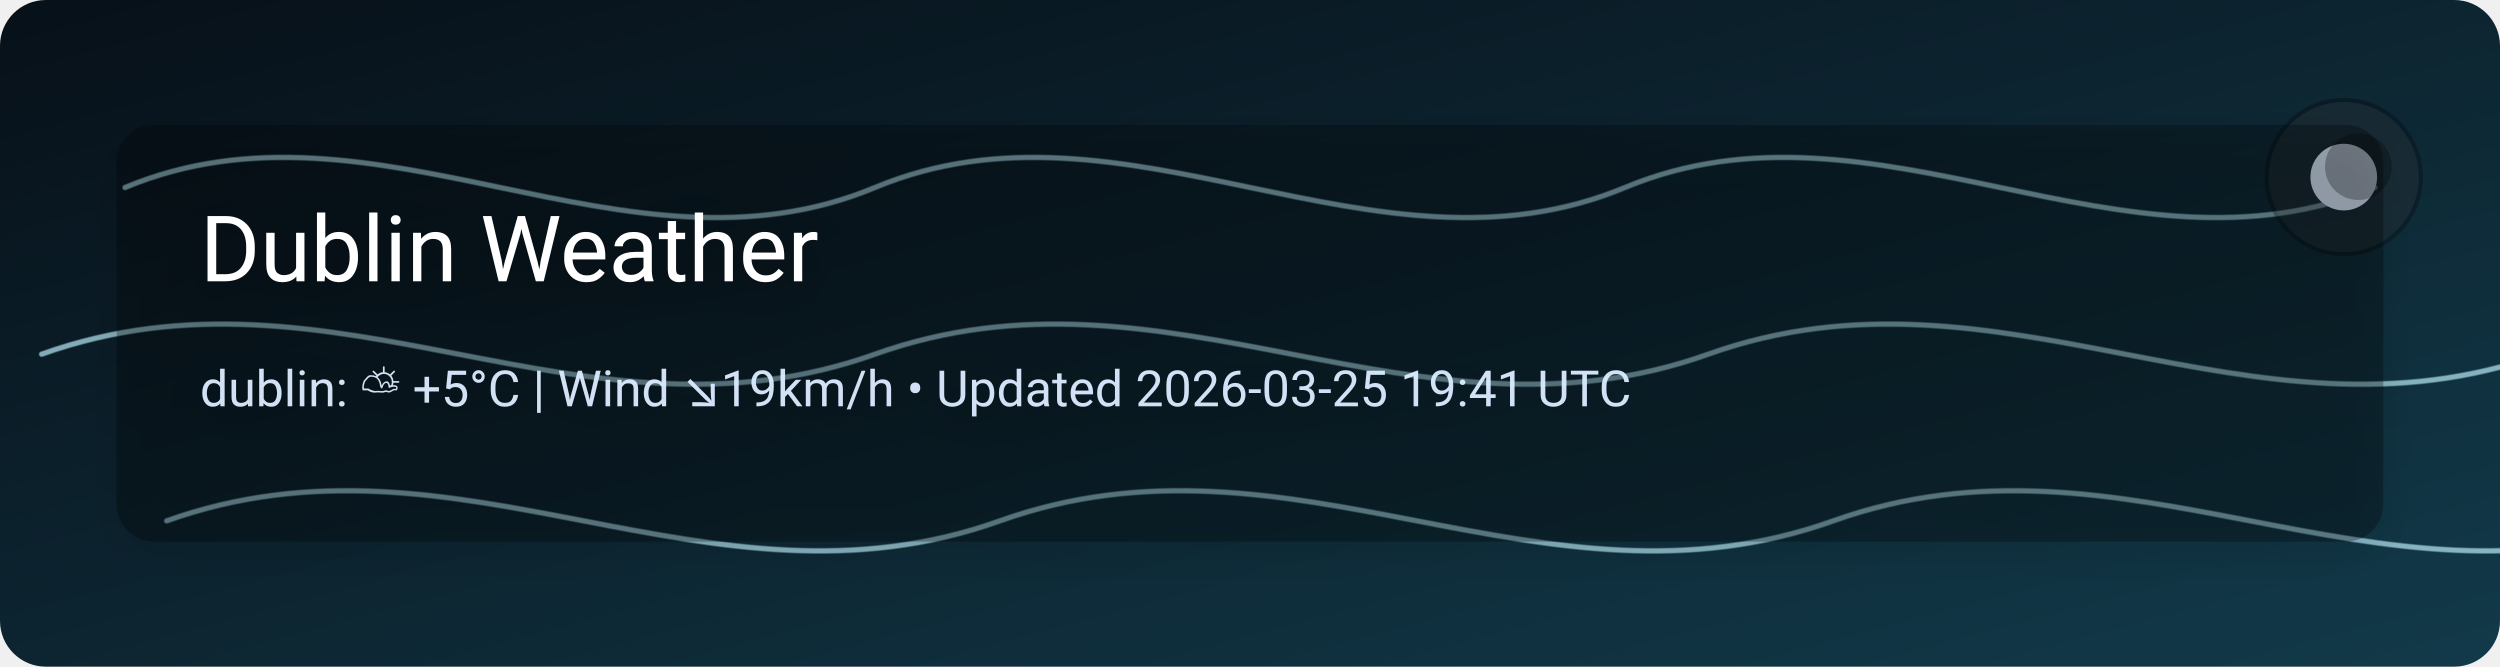
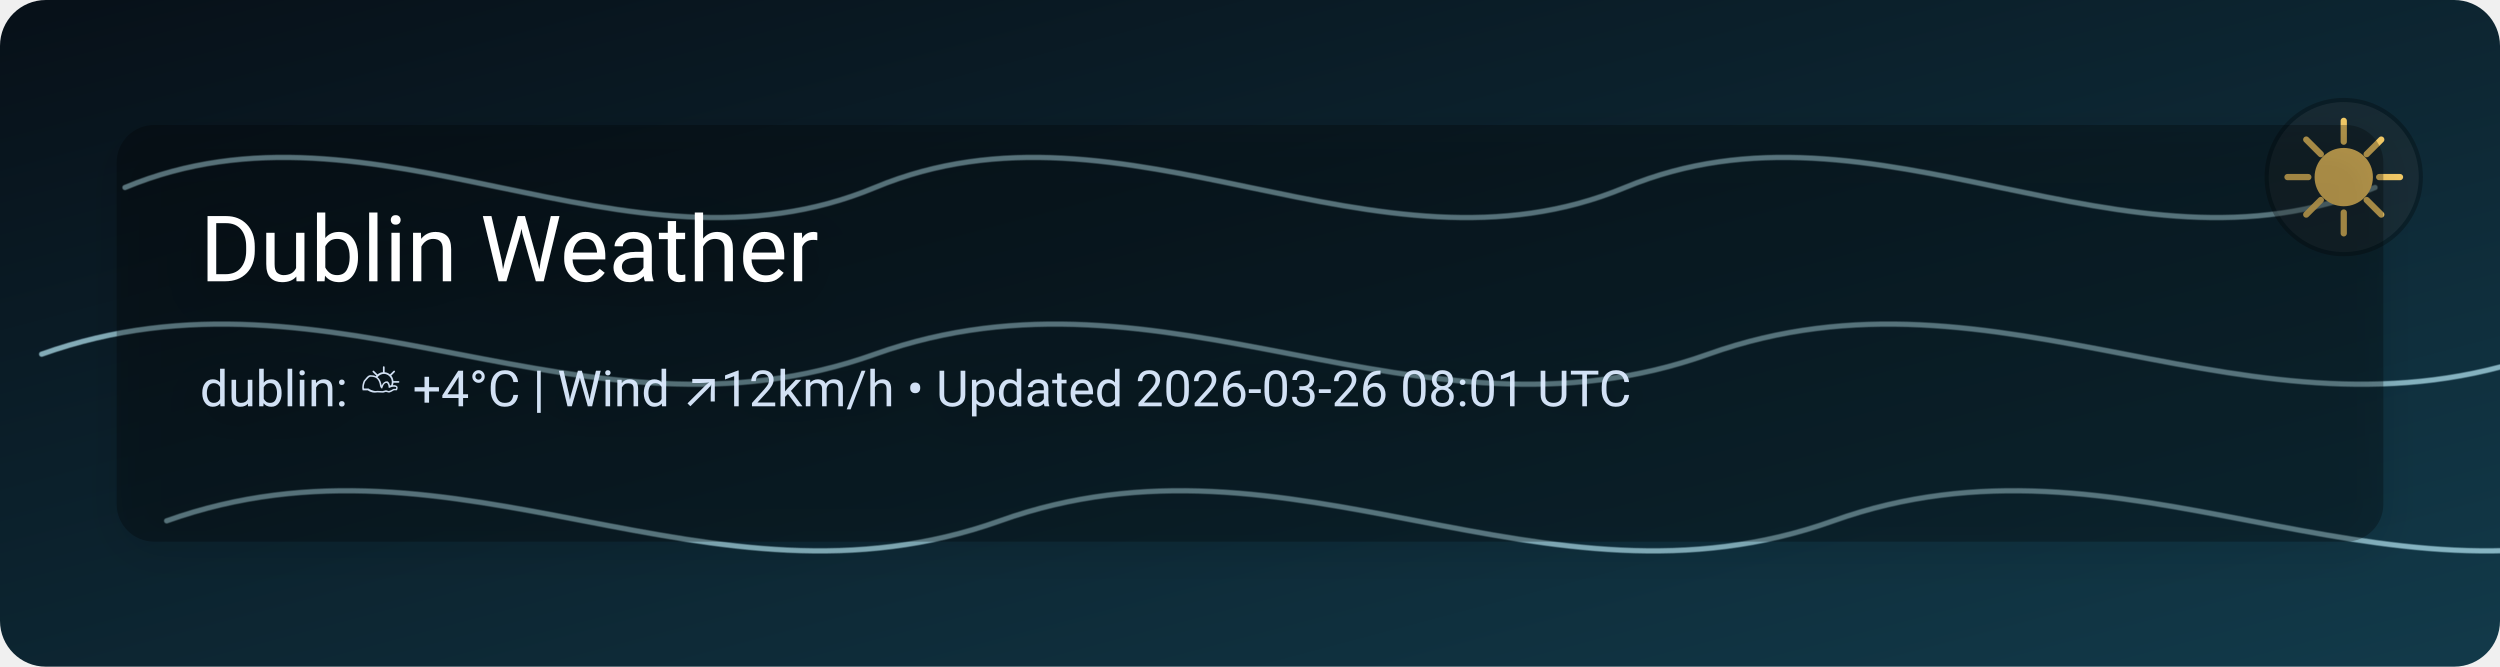
<svg xmlns="http://www.w3.org/2000/svg" width="1200" height="320" viewBox="0 0 1200 320">
  <defs>
    <linearGradient id="g" x1="0" y1="0" x2="1" y2="1">
      <stop offset="0" stop-color="#071018" />
      <stop offset="1" stop-color="#123a4a" />
    </linearGradient>
    <filter id="shadow" x="-20%" y="-20%" width="140%" height="140%">
      <feDropShadow dx="0" dy="6" stdDeviation="10" flood-color="#000" flood-opacity="0.35" />
    </filter>
  </defs>
  <style>
    .title { font: 44px system-ui, -apple-system, Segoe UI, Roboto, Arial; fill: #fff; }
    .sub   { font: 24px system-ui, -apple-system, Segoe UI, Roboto, Arial; fill: #dbeafe; opacity: .95; }
    .card  { fill: rgba(0,0,0,0.28); }

    @keyframes scrollDown { from { transform: translateY(-320px); } to { transform: translateY(0px); } }
    @keyframes scrollRight{ from { transform: translateX(-600px); } to { transform: translateX(0px); } }
    @keyframes scrollLeft { from { transform: translateX(0px); } to { transform: translateX(-600px); } }
    @keyframes driftDiag  { from { transform: translate(-180px,-140px); } to { transform: translate(180px,140px); } }
    @keyframes flash { 0%,90%,100% { opacity: 0; } 91%,93% { opacity: .65; } 94% { opacity: .1; } 95% { opacity: .45; } }

    .layerSlow  { opacity: .22; }
    .layerMed   { opacity: .30; }
    .layerFast  { opacity: .40; }

    .rainSlow { animation: scrollDown 2.6s linear infinite; }
    .rainMed  { animation: scrollDown 1.7s linear infinite; }
    .rainFast { animation: scrollDown 1.1s linear infinite; }

    .windSlow { animation: scrollRight 7.2s linear infinite; }
    .windMed  { animation: scrollRight 4.8s linear infinite; }
    .windFast { animation: scrollRight 3.2s linear infinite; }

    .fogSlow  { animation: scrollLeft 18s ease-in-out infinite; }
    .fogMed   { animation: scrollLeft 12s ease-in-out infinite; }
    .fogFast  { animation: scrollLeft 8s  ease-in-out infinite; }

    .snowSlow { animation: driftDiag 10s linear infinite; }
    .snowMed  { animation: driftDiag 7s  linear infinite; }
    .snowFast { animation: driftDiag 5s  linear infinite; }

    .flash { animation: flash 4.8s infinite; }

    /* Badge subtle float */
    @keyframes bob { 0%,100% { transform: translateY(0px); } 50% { transform: translateY(3px); } }
    .badge { animation: bob 2.8s ease-in-out infinite; }
  </style>
  <rect width="1200" height="320" rx="22" fill="url(#g)" />
  <g class="layerSlow windSlow" fill="none" stroke="#bff3ff" stroke-width="3" stroke-linecap="round">
    <path d="M 60 90 C 180 40, 300 140, 420 90 S 660 140, 780 90 S 1020 140, 1140 90" />
    <path d="M 20 170 C 160 120, 280 220, 420 170 S 680 220, 820 170 S 1080 220, 1220 170" />
    <path d="M 80 250 C 220 200, 340 300, 480 250 S 740 300, 880 250 S 1140 300, 1280 250" />
  </g>
  <g class="layerMed windMed" fill="none" stroke="#bff3ff" stroke-width="2.5" stroke-linecap="round">
    <path d="M 60 90 C 180 40, 300 140, 420 90 S 660 140, 780 90 S 1020 140, 1140 90" />
    <path d="M 20 170 C 160 120, 280 220, 420 170 S 680 220, 820 170 S 1080 220, 1220 170" />
    <path d="M 80 250 C 220 200, 340 300, 480 250 S 740 300, 880 250 S 1140 300, 1280 250" />
  </g>
  <g class="layerFast windFast" fill="none" stroke="#bff3ff" stroke-width="2" stroke-linecap="round">
    <path d="M 60 90 C 180 40, 300 140, 420 90 S 660 140, 780 90 S 1020 140, 1140 90" />
    <path d="M 20 170 C 160 120, 280 220, 420 170 S 680 220, 820 170 S 1080 220, 1220 170" />
    <path d="M 80 250 C 220 200, 340 300, 480 250 S 740 300, 880 250 S 1140 300, 1280 250" />
  </g>
  <g class="badge">
    <circle cx="1125" cy="85" r="38" fill="rgba(0,0,0,0.28)" />
    <circle cx="1125" cy="85" r="36" fill="rgba(255,255,255,0.06)" />
  </g>
  <g class="badge">
-     <circle cx="1125" cy="85" r="16" fill="#dbeafe" />
-     <circle cx="1132" cy="80" r="16" fill="rgba(0,0,0,0.28)" />
+     <circle cx="1125" cy="85" r="14" fill="#ffd36a" />
+     <g stroke="#ffd36a" stroke-width="3" stroke-linecap="round" opacity="0.95">
+       <line x1="1125" y1="58" x2="1125" y2="68" />
+       <line x1="1125" y1="102" x2="1125" y2="112" />
+       <line x1="1098" y1="85" x2="1108" y2="85" />
+       <line x1="1142" y1="85" x2="1152" y2="85" />
+       <line x1="1107" y1="67" x2="1114" y2="74" />
+       <line x1="1136" y1="96" x2="1143" y2="103" />
+       <line x1="1136" y1="74" x2="1143" y2="67" />
+       <line x1="1107" y1="103" x2="1114" y2="96" />
+     </g>
  </g>
  <g filter="url(#shadow)">
    <rect x="56" y="60" width="1088" height="200" rx="18" class="card" />
    <text x="96" y="135" class="title">Dublin Weather</text>
-     <text x="96" y="195" class="sub">dublin: ⛅  +5°C | Wind ↘19km/h • Updated 2026-03-25 19:41 UTC</text>
+     <text x="96" y="195" class="sub">dublin: ⛅  +4°C | Wind ↗12km/h • Updated 2026-03-26 08:01 UTC</text>
  </g>
</svg>
